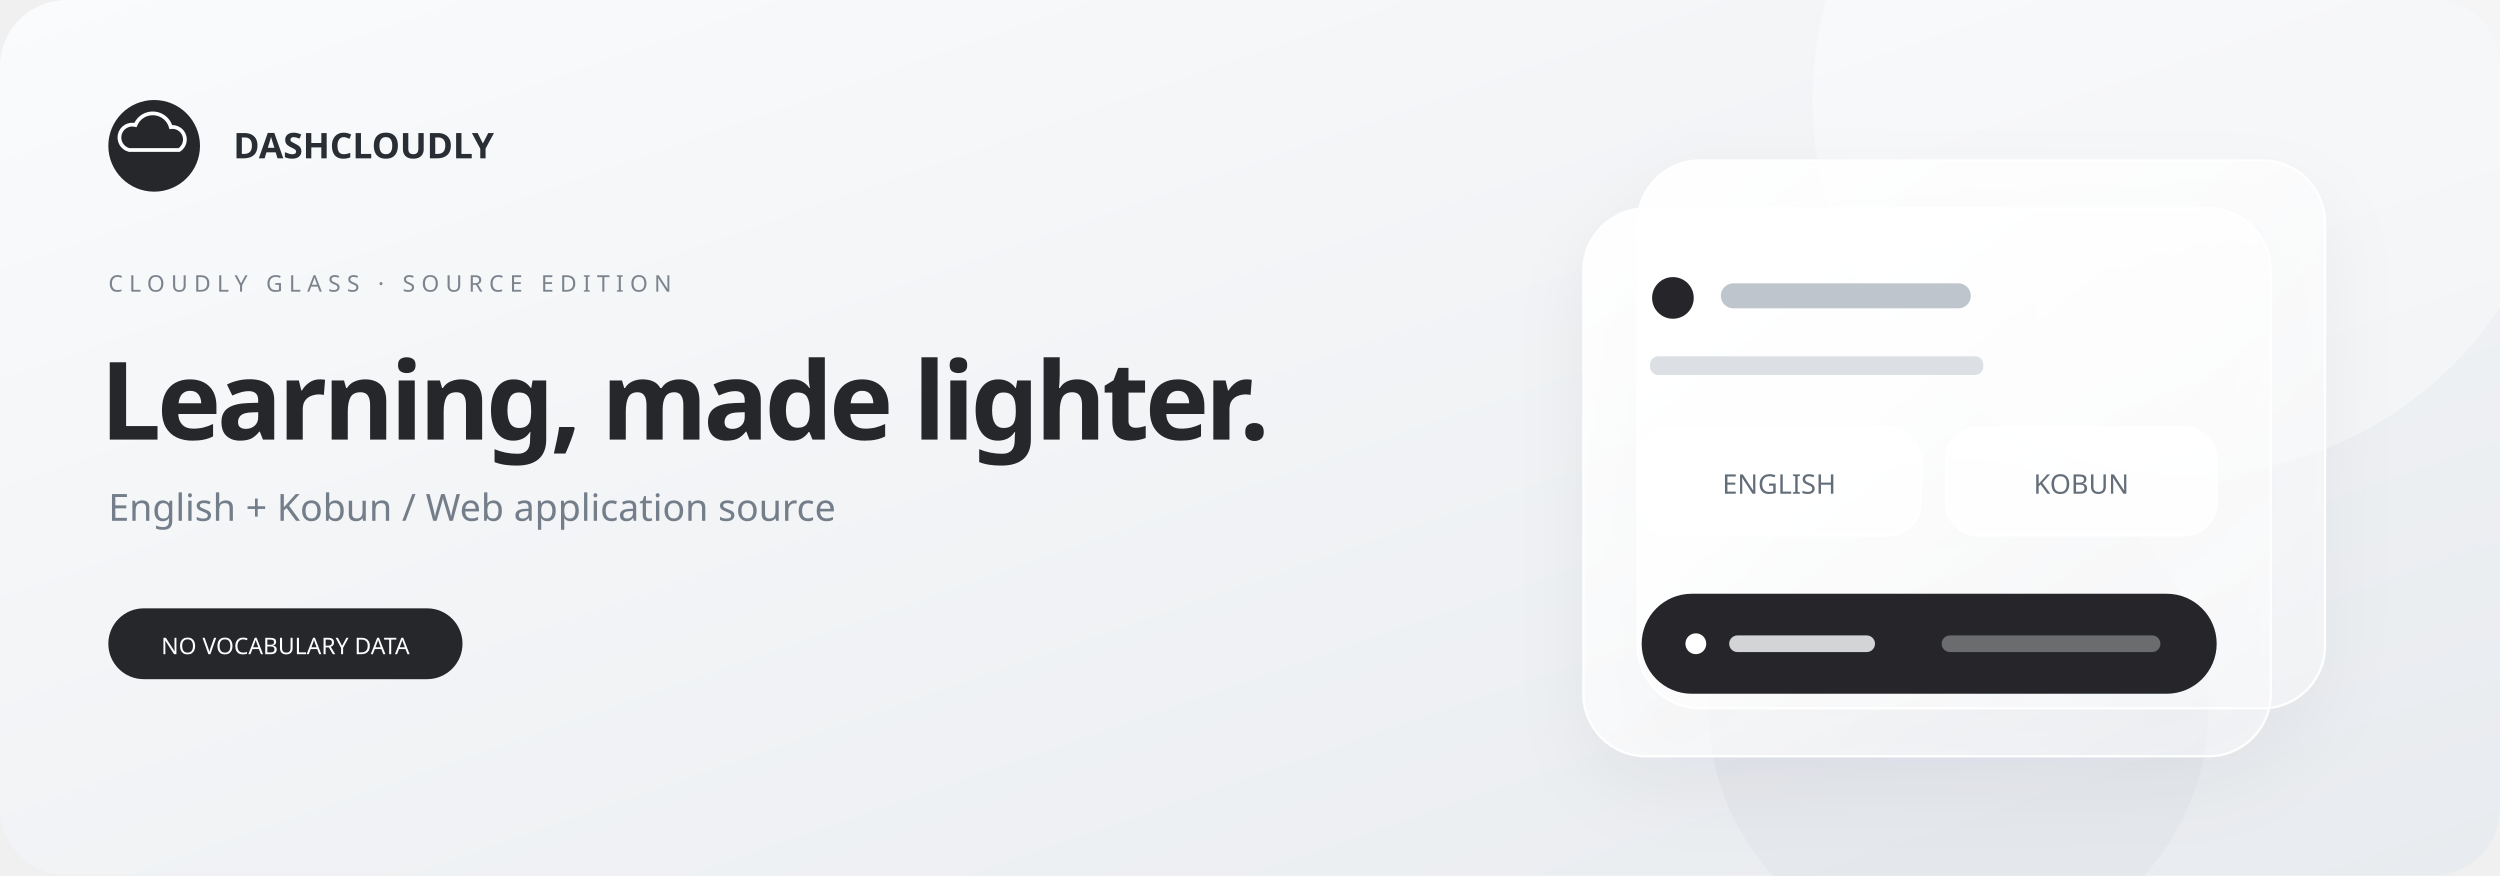
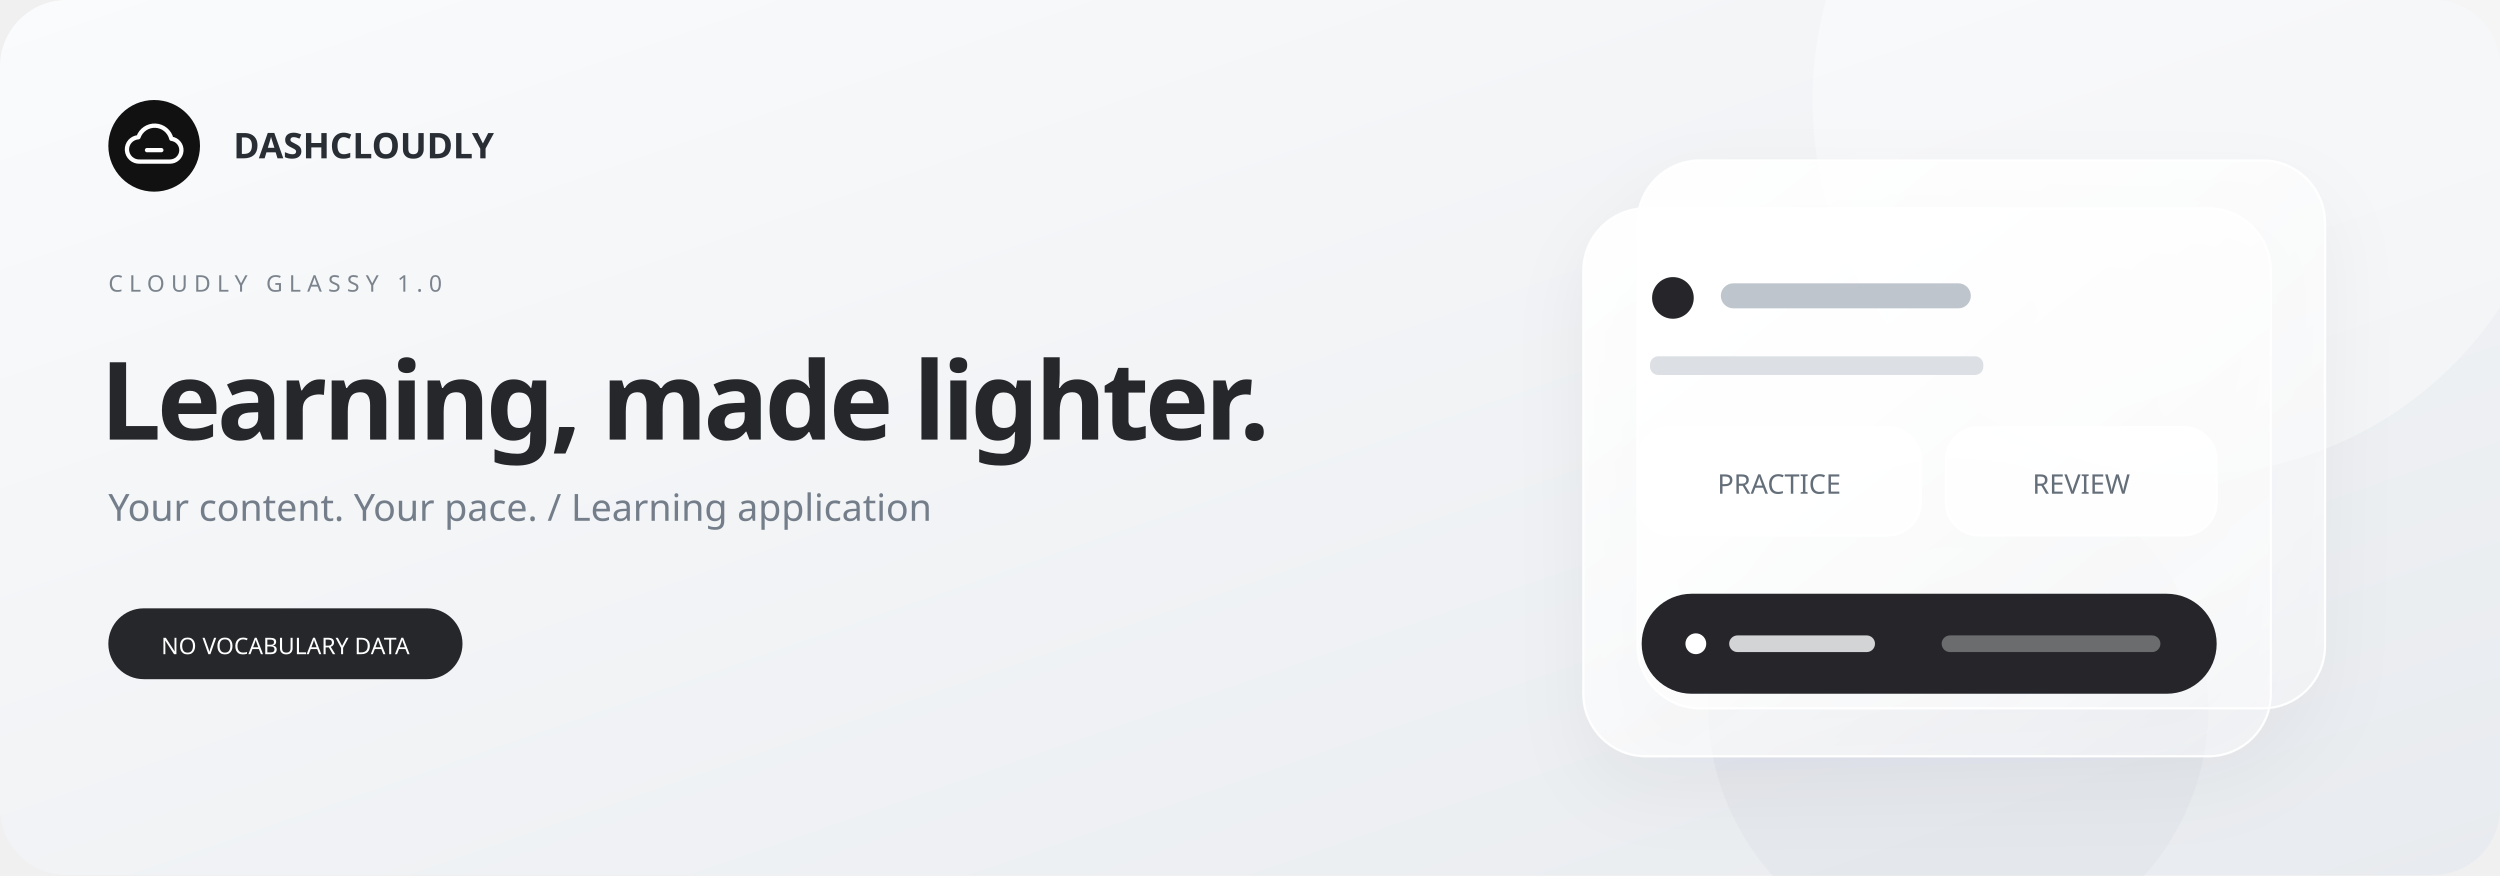
<svg xmlns="http://www.w3.org/2000/svg" width="1200" height="420" viewBox="0 0 1200 420" role="img" aria-labelledby="title desc">
  <defs>
    <linearGradient id="bg" x2="1" y2="1">
      <stop stop-color="#fafbfc" />
      <stop offset="1" stop-color="#e8ebef" />
    </linearGradient>
    <linearGradient id="glass" x2="1" y2="1">
      <stop stop-color="#ffffff" stop-opacity=".94" />
      <stop offset="1" stop-color="#ffffff" stop-opacity=".35" />
    </linearGradient>
    <filter id="shadow" x="-.4" y="-.4" width="1.8" height="1.8">
      <feDropShadow dy="16" stdDeviation="18" flood-color="#30363e" flood-opacity=".07" />
    </filter>
  </defs>
  <rect width="1200" height="420" rx="32" fill="url(#bg)" />
  <circle cx="1050" cy="48" r="180" fill="#fff" opacity=".36" />
  <circle cx="940" cy="340" r="120" fill="#d3d9e0" opacity=".26" />
  <g font-family="system-ui,Segoe UI,sans-serif">
-     <circle cx="74" cy="70" r="22" fill="#25272b" />
-     <path d="M62 72h24a6 6 0 0 0-4-11 9 9 0 0 0-17-1 6 6 0 0 0-3 12Z" fill="none" stroke="#fff" stroke-width="1.8" />
+     <g transform="translate(52 48) scale(.6875)">
+       <circle cx="32" cy="32" r="32" fill="#111" />
+       <path d="M22 43h21a8 8 0 0 0 1-15.94A12 12 0 0 0 21 26a8.5 8.5 0 0 0 1 17Z" fill="none" stroke="#fff" stroke-width="3" stroke-linejoin="round" />
+       <path d="M27 35h10" fill="none" stroke="#fff" stroke-width="3" stroke-linecap="round" />
+     </g>
    <text x="112" y="76" font-size="17" font-weight="600" fill="#292e35">DASHCLOUDLY</text>
-     <text x="52" y="140" font-size="11" letter-spacing="3" fill="#7b838d">CLOUDLY GLASS · SOURCE EDITION</text>
+     <text x="52" y="140" font-size="11" letter-spacing="3" fill="#7b838d">CLOUDLY GLASSY 1.0</text>
    <text x="48" y="211" font-size="52" font-weight="600" letter-spacing="-2" fill="#25272b">Learning, made lighter.</text>
-     <text x="52" y="250" font-size="18" fill="#747e8a">English + Kobun / Web application source</text>
+     <text x="52" y="250" font-size="18" fill="#747e8a">Your content. Your pace. / Learning application</text>
    <rect x="52" y="292" width="170" height="34" rx="17" fill="#25272b" />
    <text x="137" y="314" font-size="11" text-anchor="middle" fill="#fff">NO VOCABULARY DATA</text>
  </g>
  <g filter="url(#shadow)">
    <rect x="786" y="77" width="330" height="263" rx="30" fill="url(#glass)" stroke="#fff" />
    <rect x="760" y="100" width="330" height="263" rx="30" fill="url(#glass)" stroke="#fff" />
    <circle cx="803" cy="143" r="10" fill="#25272b" />
    <rect x="826" y="136" width="120" height="12" rx="6" fill="#bec5cd" />
    <rect x="792" y="171" width="160" height="9" rx="4" fill="#dce0e5" />
    <g fill="#fff" fill-opacity=".77" stroke="#fff">
      <rect x="786" y="205" width="136" height="52" rx="16" />
      <rect x="934" y="205" width="130" height="52" rx="16" />
    </g>
    <g font-family="system-ui,Segoe UI,sans-serif" font-size="13" fill="#646e79">
-       <text x="854" y="237" text-anchor="middle">ENGLISH</text>
-       <text x="999" y="237" text-anchor="middle">KOBUN</text>
+       <text x="854" y="237" text-anchor="middle">PRACTICE</text>
+       <text x="999" y="237" text-anchor="middle">REVIEW</text>
    </g>
    <rect x="788" y="285" width="276" height="48" rx="24" fill="#25272b" />
    <circle cx="814" cy="309" r="5" fill="#fff" />
    <rect x="830" y="305" width="70" height="8" rx="4" fill="#fff" opacity=".8" />
    <rect x="932" y="305" width="105" height="8" rx="4" fill="#fff" opacity=".32" />
  </g>
</svg>
